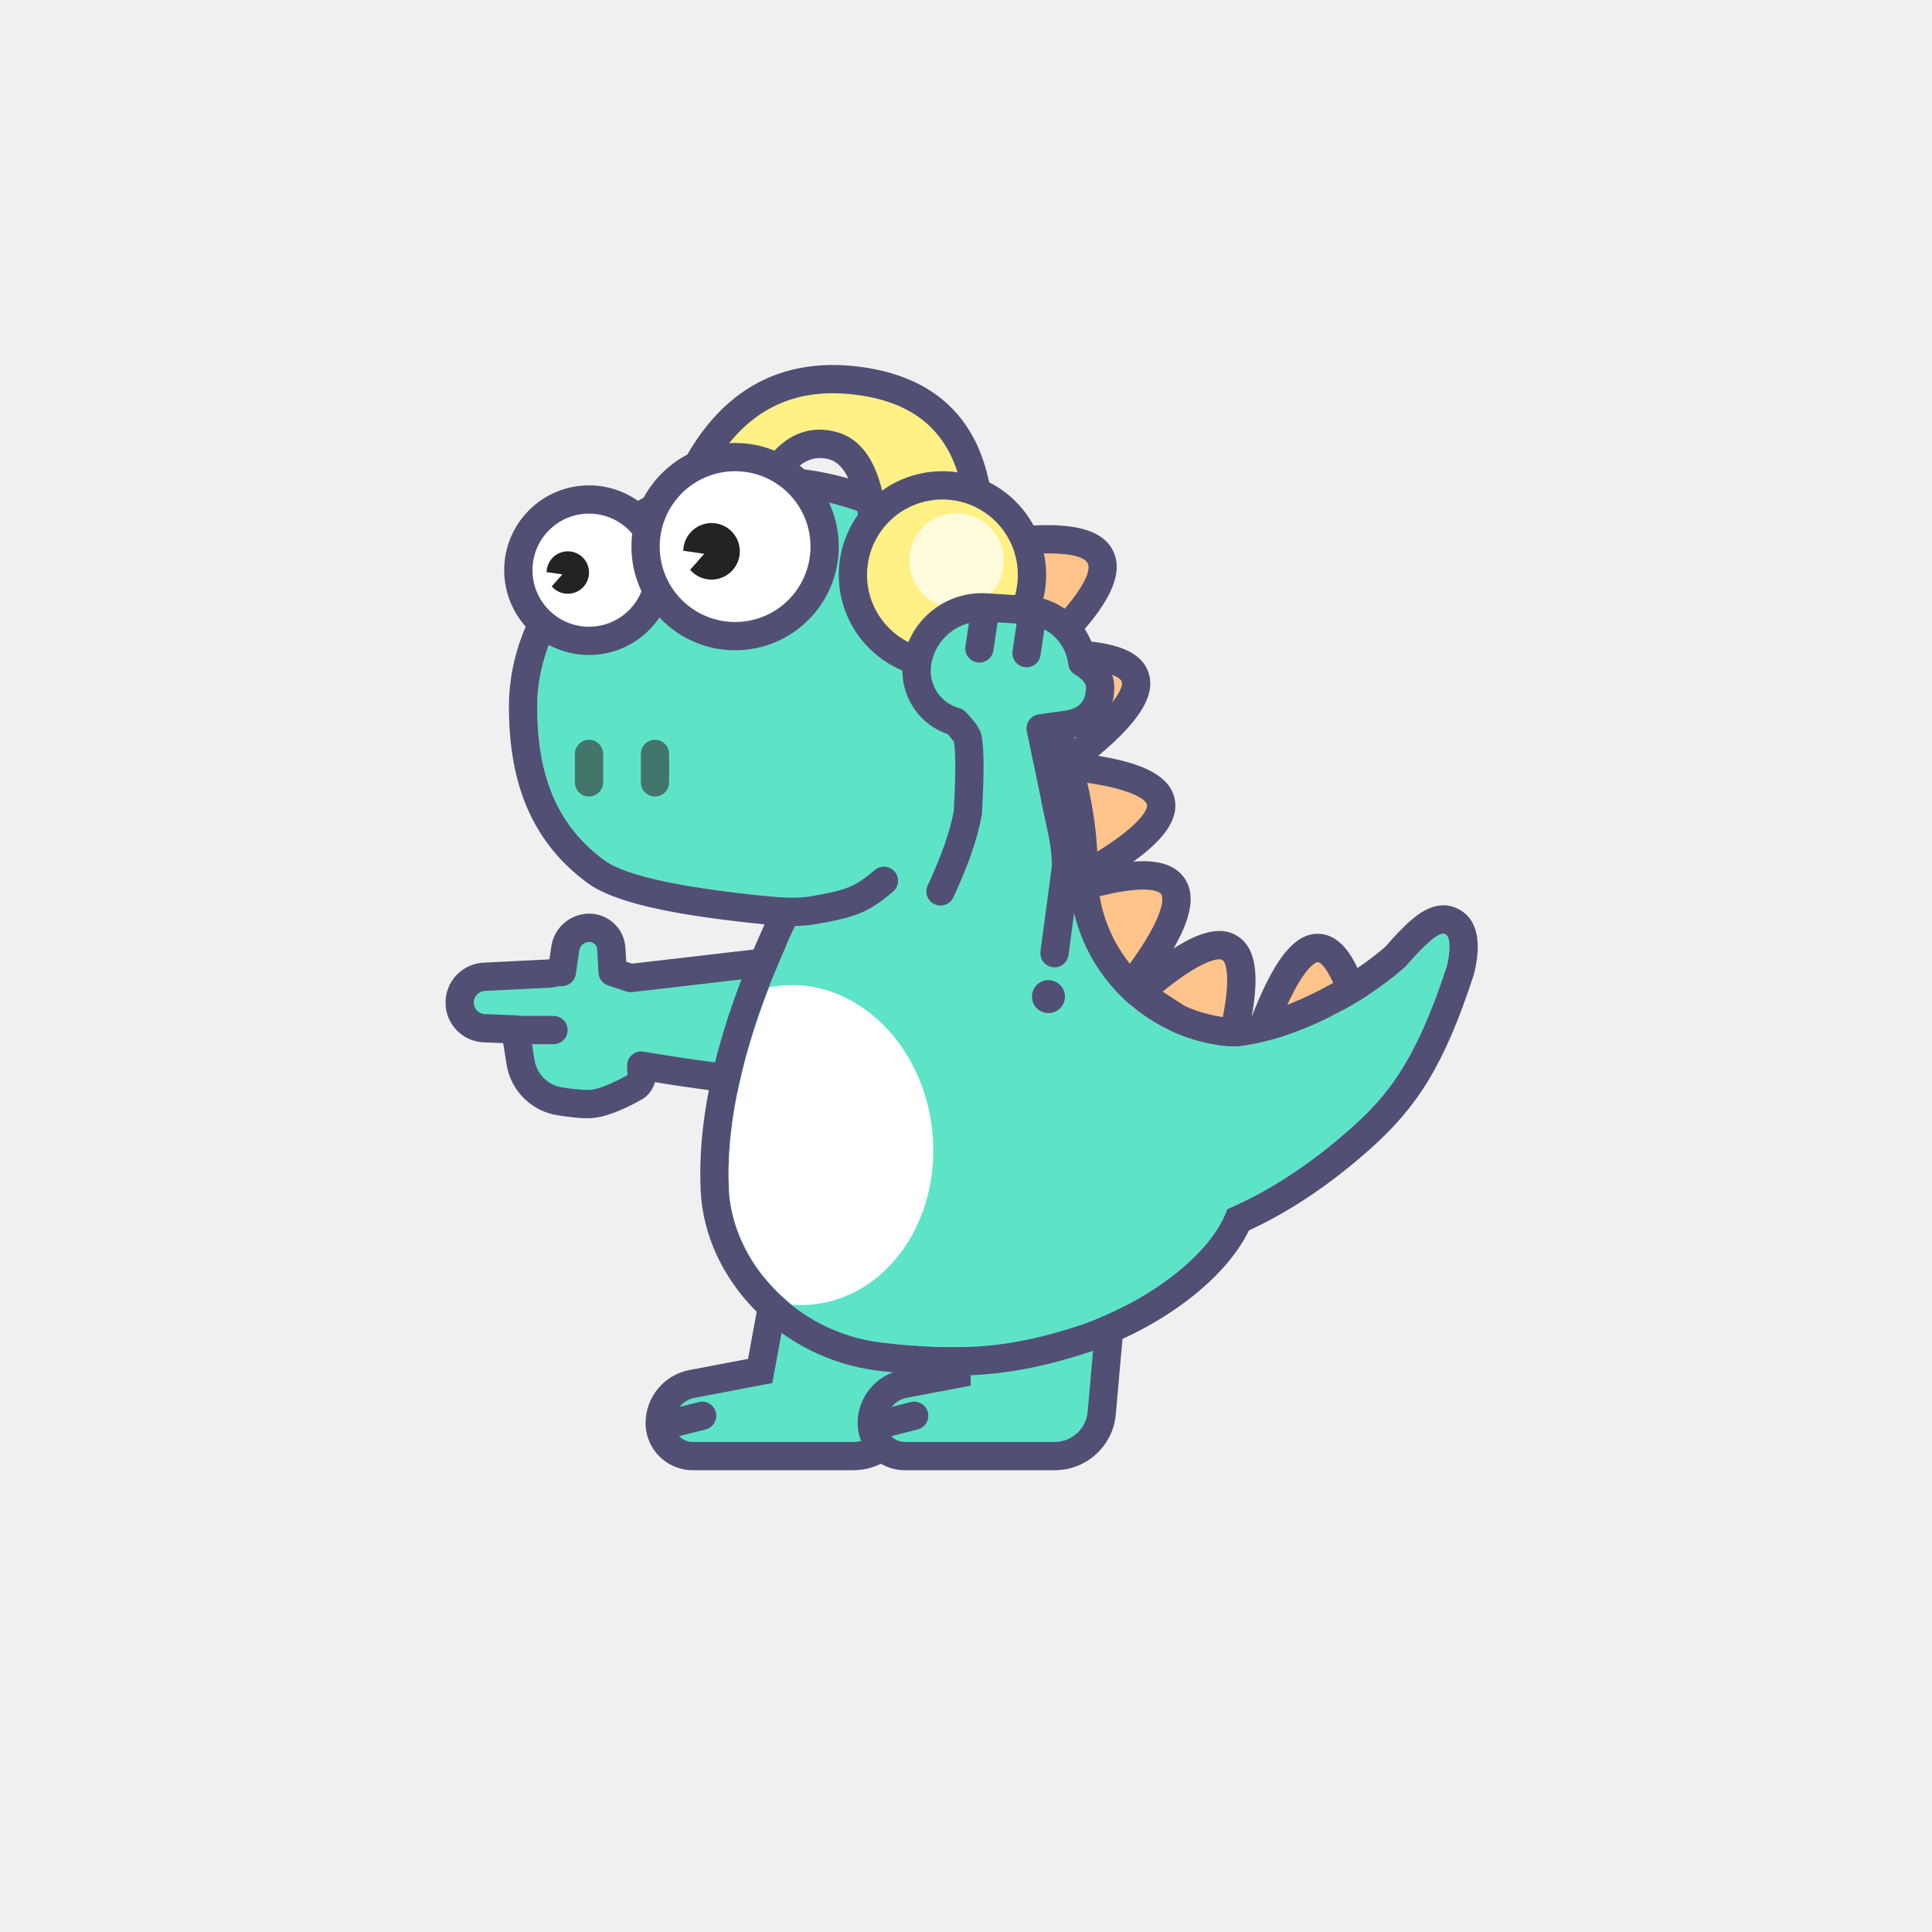
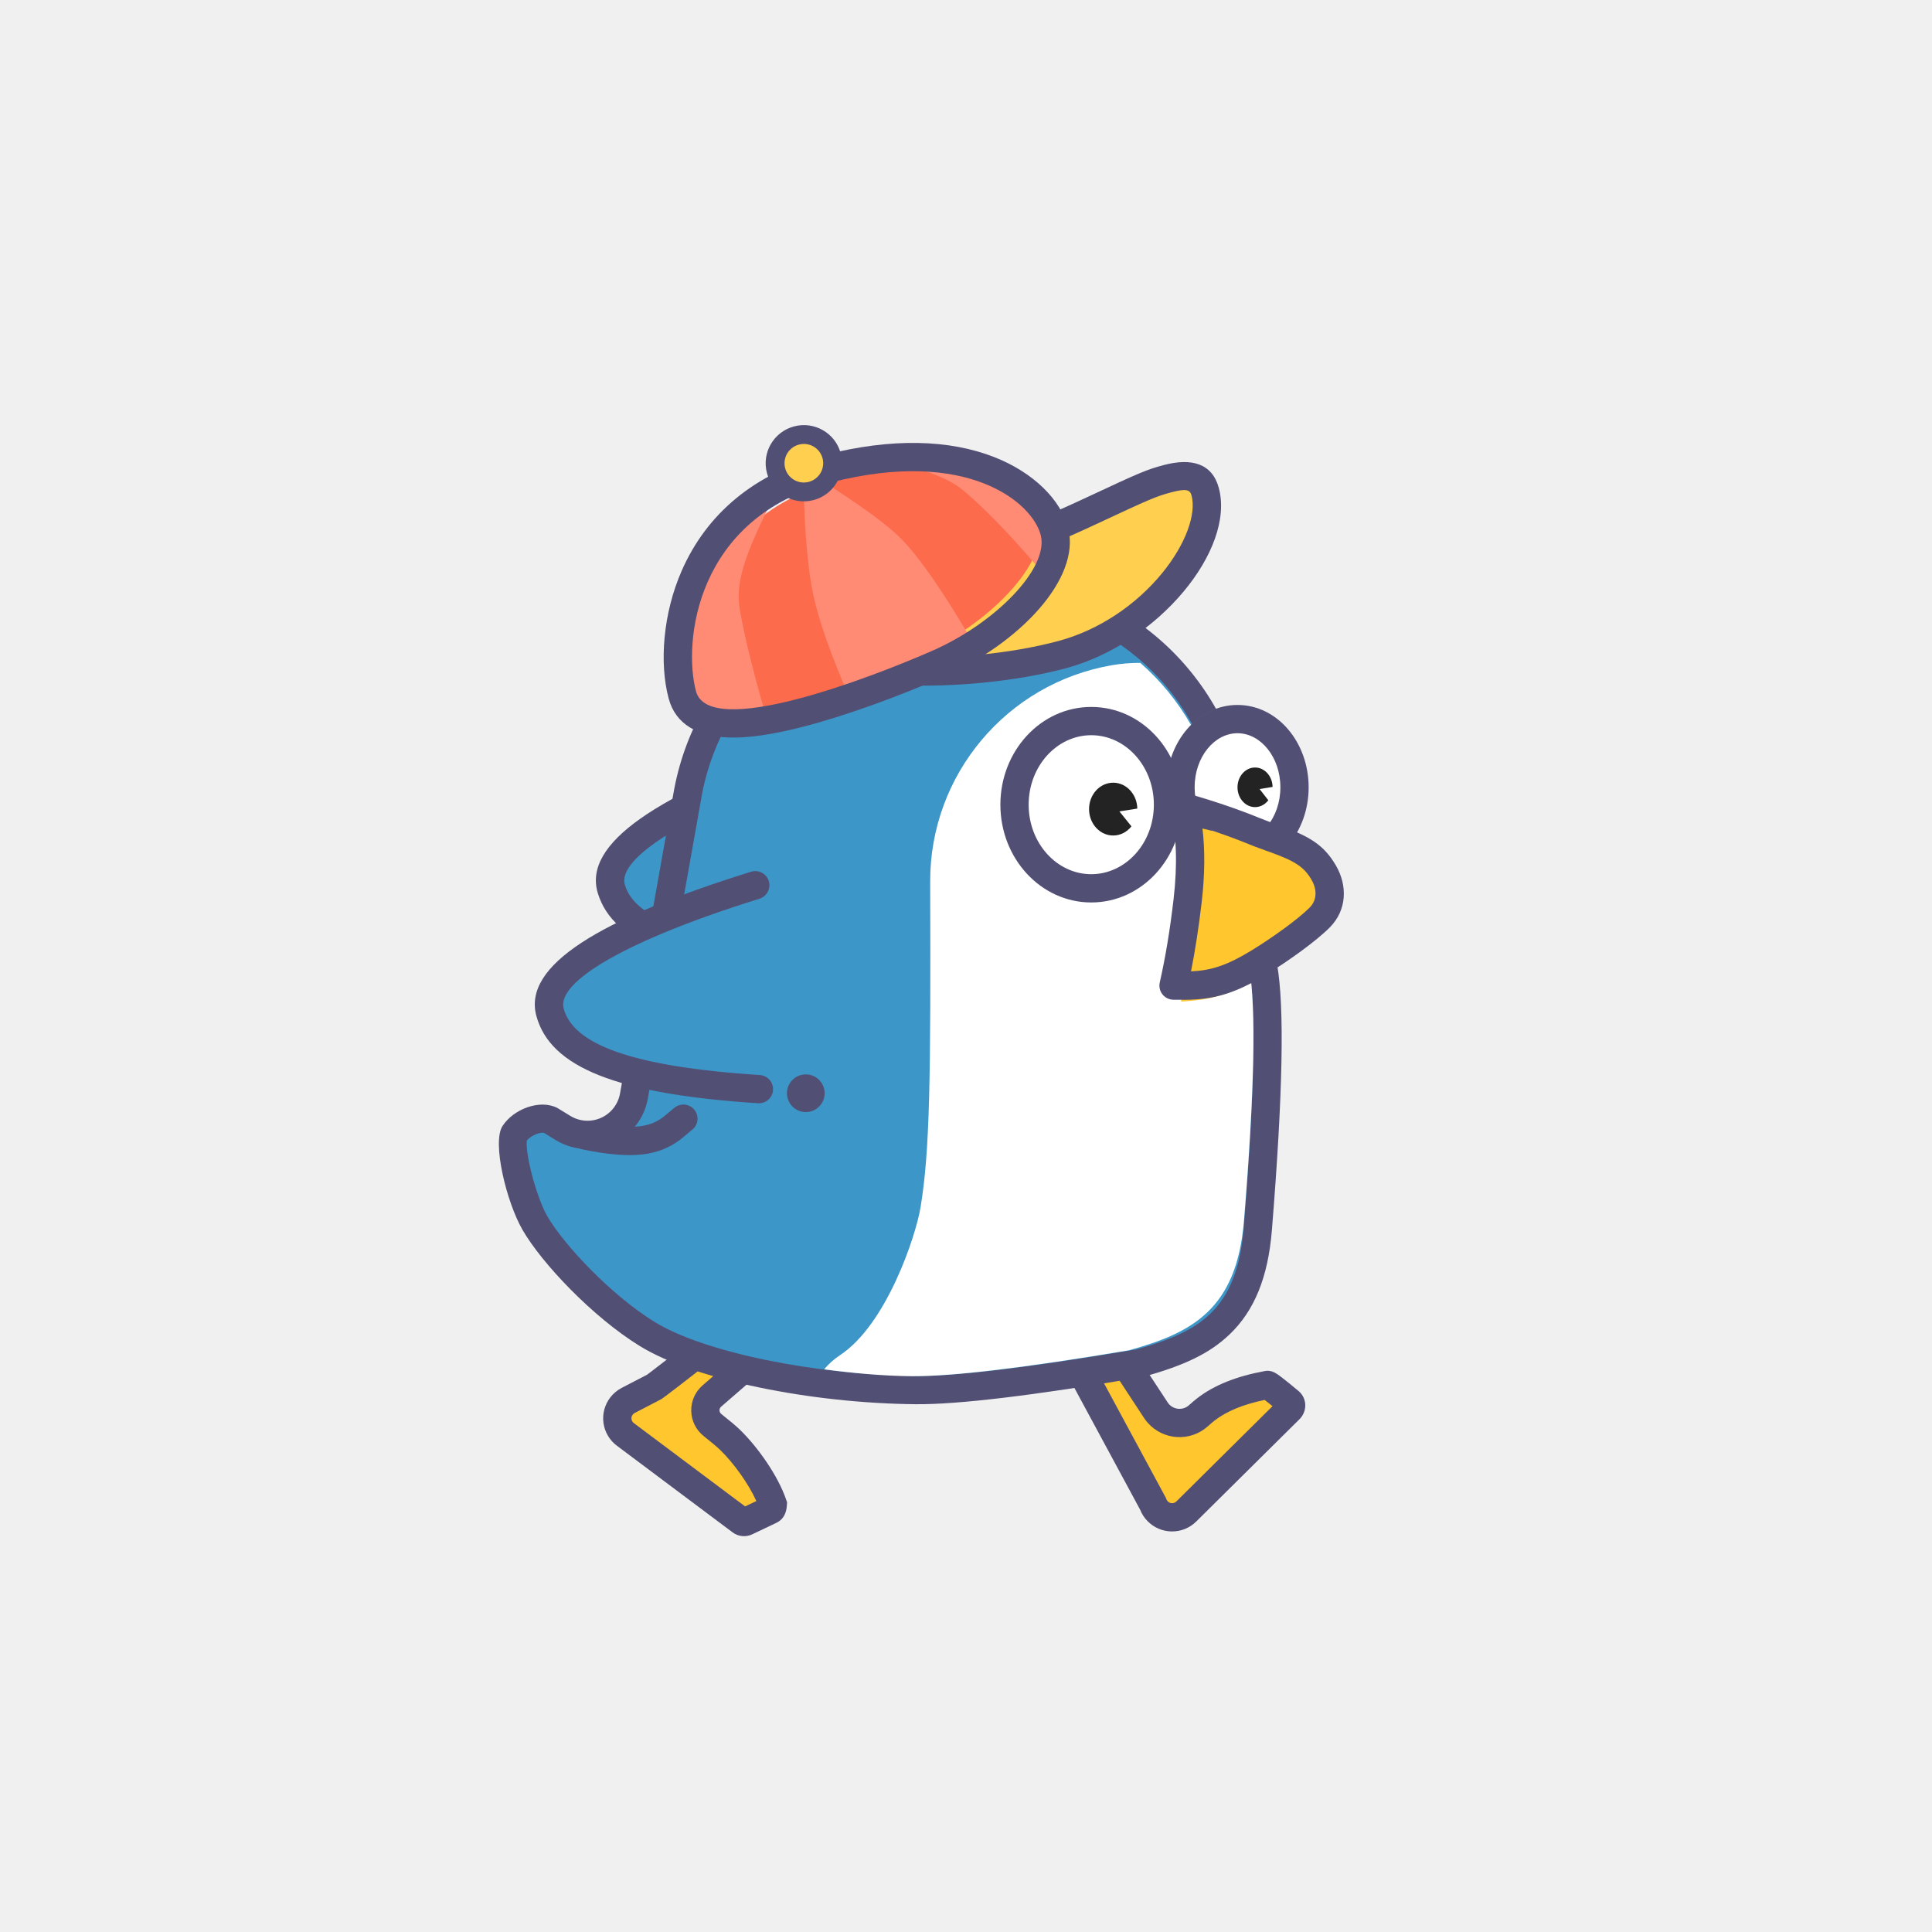
<svg xmlns="http://www.w3.org/2000/svg" width="800px" height="800px" viewBox="0 0 1024 1024" class="icon" version="1.1">
-   <path d="M419.847 691.537c-21.247-16.839-32.496-40.218-33.495-61.035-1.479-30.822 5.642-66.562 21.362-107.223a62.184 62.184 0 0 1 5.5-0.824c39.784-4.183 76.008 30.238 80.911 76.88 4.9 46.642-23.375 87.842-63.156 92.023a62.579 62.579 0 0 1-11.122 0.18z" fill="#FFFFFF" />
-   <path d="M427.09 771.746h25.328a24.976 24.976 0 0 0 23.297-15.972l35.615-92.148c0.505-1.301 0.897-2.647 1.176-4.016 2.755-13.514-5.969-26.704-19.486-29.459l-44.819-9.139-0.472-0.09c-13.567-2.493-26.587 6.484-29.079 20.048l-15.745 85.666-36.075 6.871A21.129 21.129 0 0 0 349.659 754.263a17.483 17.483 0 0 0 17.483 17.483h59.949z" fill="#5DE4C7" />
-   <path d="M396.463 720.239l14.818-80.619c3.242-17.638 20.165-29.306 37.803-26.065l0.614 0.117 44.821 9.136c17.57 3.582 28.912 20.727 25.333 38.298a33.01 33.01 0 0 1-1.529 5.222l-35.62 92.15A32.476 32.476 0 0 1 452.418 779.239H367.141c-13.794 0-24.976-11.184-24.976-24.976 0-13.742 9.765-25.545 23.265-28.115l31.032-5.909zM452.418 764.254a17.478 17.478 0 0 0 16.307-11.182l35.618-92.148a17.483 17.483 0 0 0-12.815-23.435l-44.821-9.131c-9.828-1.811-18.939 4.473-20.687 13.969l-16.671 90.711-41.112 7.83A13.637 13.637 0 0 0 357.151 754.263a9.99 9.99 0 0 0 9.99 9.99h85.277z" fill="#524F75" />
-   <path d="M358.65 761.526l15.33-3.874a7.493 7.493 0 0 0-3.674-14.531l-15.33 3.876a7.493 7.493 0 1 0 3.674 14.528z" fill="#524F75" />
-   <path d="M536.976 771.746h22.088a24.976 24.976 0 0 0 24.878-22.78l5.255-59.547a25.006 25.006 0 0 0-1.464-10.877c-4.795-12.932-19.166-19.528-32.099-14.736l-32.338 11.988a24.973 24.973 0 0 0-16.292 23.417v29.004l-27.783 5.292A21.129 21.129 0 0 0 462.049 754.263a17.483 17.483 0 0 0 17.483 17.483h57.444z" fill="#5DE4C7" />
-   <path d="M499.512 722.017v-22.805c0-13.579 8.449-25.725 21.179-30.443l32.336-11.988c16.814-6.234 35.498 2.343 41.729 19.159 1.676 4.516 2.325 9.343 1.903 14.139l-5.255 59.547A32.468 32.468 0 0 1 559.064 779.239H479.532c-13.794 0-24.976-11.184-24.976-24.976 0-13.742 9.765-25.545 23.265-28.115l21.691-4.131zM559.064 764.254a17.483 17.483 0 0 0 17.415-15.947l5.252-59.547a17.483 17.483 0 0 0-23.492-17.93l-32.333 11.988a17.483 17.483 0 0 0-11.409 16.394v35.206l-33.872 6.451A13.637 13.637 0 0 0 469.541 754.263a9.99 9.99 0 0 0 9.99 9.99h79.532z" fill="#524F75" />
-   <path d="M471.04 761.526l15.33-3.874a7.493 7.493 0 0 0-3.674-14.531l-15.33 3.876a7.493 7.493 0 1 0 3.674 14.528z" fill="#524F75" />
-   <path d="M273.123 545.627l2.777 17.376a24.978 24.978 0 0 0 20.755 20.725c7.325 1.161 12.8 1.631 16.429 1.411 5.435-0.33 13.14-3.242 23.112-8.736a7.485 7.485 0 0 0 3.869-6.888l-0.207-4.743c19.106 3.254 36.152 5.692 51.138 7.318 17.378 1.888 45.238 9.471 83.583 22.75a7.493 7.493 0 0 0 9.945-7.078v-78.421a7.493 7.493 0 0 0-8.357-7.443l-141.941 16.489-9.511-3.184-0.719-12.418a11.719 11.719 0 0 0-11.699-11.039 12.802 12.802 0 0 0-12.668 10.939l-1.843 12.515c-2.153 0-4.241 0.27-6.236 0.779l-34.891 1.736a13.719 13.719 0 0 0-13.037 13.699 13.577 13.577 0 0 0 13.042 13.567l16.459 0.647z" fill="#5DE4C7" />
-   <path d="M256.372 552.468a21.069 21.069 0 0 1-20.24-21.054 21.212 21.212 0 0 1 20.158-21.184l34.192-1.701c0.247-0.055 0.492-0.11 0.739-0.16l0.997-6.778a20.298 20.298 0 0 1 20.08-17.341 19.211 19.211 0 0 1 19.179 18.097l0.427 7.355 3.119 1.044 140.283-16.294a14.985 14.985 0 0 1 16.714 14.885v78.421a14.985 14.985 0 0 1-19.891 14.159c-37.848-13.11-65.266-20.572-81.94-22.383-12.882-1.396-27.246-3.384-43.093-5.967a14.978 14.978 0 0 1-7.283 9.396c-10.864 5.984-19.473 9.238-26.277 9.653-4.288 0.26-10.238-0.255-18.055-1.494a32.468 32.468 0 0 1-26.981-26.941l-1.808-11.311-10.32-0.402z m76.003 12.628a7.493 7.493 0 0 1 8.741-7.712c18.964 3.232 35.862 5.649 50.688 7.255 18.082 1.963 46.387 9.668 85.229 23.122v-78.421l-141.941 16.486a7.433 7.433 0 0 1-3.242-0.34l-9.511-3.179a7.495 7.495 0 0 1-5.103-6.673l-0.722-12.418a4.226 4.226 0 0 0-4.218-3.981c-2.635 0-4.87 1.931-5.255 4.538l-1.841 12.52a7.49 7.49 0 0 1-7.413 6.399c-1.499 0-2.967 0.185-4.386 0.547-0.485 0.125-0.979 0.2-1.479 0.225l-34.893 1.733a6.224 6.224 0 0 0-5.917 6.216 6.082 6.082 0 0 0 5.844 6.079l16.459 0.649a7.49 7.49 0 0 1 7.106 6.301l2.777 17.376a17.488 17.488 0 0 0 14.528 14.508c6.831 1.084 11.836 1.511 14.803 1.331 4.071-0.245 10.869-2.815 19.948-7.817l-0.205-4.745z" fill="#524F75" />
-   <path d="M273.296 553.45h19.985a7.493 7.493 0 1 0 0-14.985h-19.985a7.493 7.493 0 0 0 0 14.985z" fill="#524F75" />
-   <path d="M582.816 294.512c5.452 10.7-7.53 31.142-38.939 61.328l-32.491-63.773c42.171-9.069 65.981-8.254 71.43 2.445z" fill="#FFC48B" />
-   <path d="M576.542 298.641c-2.632-5.642-20.832-7.37-53.555-2.333l21.761 46.664c24.344-22.915 34.481-38.565 31.794-44.332z m13.579-6.331c7.2 15.44-7.692 37.179-42.843 68.678a7.493 7.493 0 0 1-11.791-2.413l-30.248-64.867a7.493 7.493 0 0 1 5.472-10.542c46.127-8.249 72.14-6.449 79.41 9.144z" fill="#524F75" />
-   <path d="M600.181 355.7c4.775 9.79-7.323 28.13-36.292 55.016l-28.462-58.366c38.393-7.558 59.979-6.441 64.754 3.349z" fill="#FFC48B" />
-   <path d="M562.653 396.92c11.381-8.689 19.811-16.267 25.248-22.653 5.577-6.554 7.33-10.979 6.644-12.975-0.662-1.916-4.601-4.141-12.84-5.59-8.155-1.431-19.399-1.836-33.65-1.176l14.598 42.394z m46.06-40.508c5.185 15.055-10.442 33.407-45.421 58.695a7.493 7.493 0 0 1-11.474-3.634l-21.142-61.398a7.493 7.493 0 0 1 6.541-9.913c42.751-3.092 66.258 1.034 71.495 16.249z" fill="#524F75" />
-   <path d="M614.118 421.291c3.547 10.302-10.697 27.029-42.726 50.183l-21.142-61.398c39.029-2.825 60.321 0.914 63.868 11.214z" fill="#FFC48B" />
-   <path d="M599.547 438.427c6.436-5.712 8.786-9.85 8.384-11.923-0.387-1.988-3.981-4.74-11.936-7.32-7.872-2.553-18.951-4.518-33.158-5.849l8.557 44.015c12.475-7.021 21.879-13.352 28.153-18.922z m23.092-14.783c3.04 15.63-14.99 31.632-53.146 51.804a7.495 7.495 0 0 1-10.859-5.195l-12.39-63.743a7.493 7.493 0 0 1 7.857-8.904c42.763 2.885 65.469 10.242 68.538 26.037z" fill="#524F75" />
-   <path d="M622.177 470.491c5.54 8.864-3.067 26.889-25.812 54.07l-33.015-52.831c33.68-9.691 53.288-10.103 58.828-1.239z" fill="#FFC48B" />
-   <path d="M613.204 487.012c3.07-7.048 3.404-11.344 2.25-13.055-1.104-1.638-5.008-2.8-12.438-2.385-7.166 0.402-16.606 2.285-28.242 5.664l23.325 34.579c7.161-9.828 12.198-18.122 15.105-24.803z m14.673-21.432c8.557 12.68-0.317 33.068-24.209 63.735a7.495 7.495 0 0 1-12.123-0.415l-34.838-51.65a7.493 7.493 0 0 1 3.894-11.314c36.664-11.951 58.63-13.18 67.277-0.357z" fill="#524F75" />
-   <path d="M651.309 502.15c8.207 4.93 8.679 23.22 1.416 54.866l-48.912-29.391c23.46-21.916 39.289-30.408 47.496-25.475z" fill="#FFC48B" />
-   <path d="M650.42 520.112c0.057-6.848-1.126-10.395-2.488-11.281-1.291-0.837-4.783-0.445-10.722 2.48-5.697 2.805-12.72 7.563-20.992 14.261l30.56 19.846c2.373-10.405 3.582-18.864 3.641-25.305z m5.672-23.847c12.093 7.852 11.908 28.41 2.662 63.093a7.493 7.493 0 0 1-11.321 4.353l-47.858-31.077a7.49 7.49 0 0 1-0.839-11.933c26.861-23.395 45.123-32.381 57.356-24.436z" fill="#524F75" />
-   <path d="M699.946 502.512c8.861 1.089 16.199 16.489 22.018 46.205l-52.821-6.486c11.674-27.568 21.939-40.808 30.802-39.719z" fill="#FFC48B" />
-   <path d="M705.121 517.857c-2.877-5.53-5.285-7.815-6.584-7.93-0.37-0.032-0.967 0.152-1.951 0.827-1.541 1.056-3.357 2.952-5.34 5.699-3.357 4.658-6.946 11.404-10.715 20.198l32.441 2.84c-2.535-9.241-5.167-16.469-7.852-21.634z m-5.277-22.86c13.722 1.201 22.638 18.345 30.268 51.178a7.495 7.495 0 0 1-7.955 9.161l-53.018-4.638a7.493 7.493 0 0 1-6.344-10.143c11.963-31.244 23.16-46.772 37.049-45.558z" fill="#524F75" />
-   <path d="M356.822 272.884c29.793-12.213 63.97-15.185 103.207 0s84.415 80.037 99.88 138.272c4.735 17.833 7.036 34.589 6.901 50.271-0.42 48.003 35.895 88.374 83.673 93.017 17.313 1.683 62.736-13.864 94.443-42.104 11.174-12.907 18.187-18.667 21.047-17.276 4.286 2.085 1.301 15.737 0.797 17.276-16.599 50.805-31.687 68.74-50.843 85.744s-41.112 32.418-65.444 42.771c-9.765 27.533-49.1 52.406-80.342 62.344s-57.771 14.019-103.387 8.354-78.588-43.163-80.404-81.048c-1.933-40.308 10.38-88.239 36.941-143.795a7.488 7.488 0 0 0-6.089-10.695c-52.993-4.765-85.342-11.481-97.043-20.15C293.798 436.329 284.722 408.813 284.722 374.437c0-49.299 42.306-89.343 72.1-101.553z" fill="#5DE4C7" />
-   <path d="M356.822 272.884C327.028 285.094 284.722 325.137 284.722 374.437c0 34.376 9.076 61.892 35.438 81.425 11.701 8.669 44.049 15.387 97.043 20.15a7.493 7.493 0 0 1 6.089 10.695c-26.562 55.556-38.875 103.489-36.941 143.795 1.818 37.886 34.791 75.384 80.404 81.048s72.145 1.583 103.387-8.354 70.576-34.811 80.342-62.344c24.331-10.352 46.285-25.767 65.444-42.771s34.247-34.938 50.843-85.744c0.502-1.538 3.487-15.19-0.797-17.276-2.86-1.391-9.873 4.368-21.047 17.276-31.707 28.242-77.132 43.787-94.443 42.104-47.778-4.643-84.093-45.014-83.673-93.017 0.137-15.682-2.165-32.438-6.901-50.271-15.465-58.233-60.643-123.085-99.88-138.27s-73.413-12.213-103.207 0z m392.239 213.874c2.71-2.225 5.26-3.921 7.925-5.1 4.878-2.158 10.145-2.695 15.545-0.067 6.084 2.96 8.994 8.075 10.148 13.936 0.589 2.987 0.674 6.087 0.44 9.438-0.307 4.316-1.259 9.451-2.103 12.028-15.455 47.314-29.711 69.732-55.141 92.3-20.395 18.097-41.674 32.616-63.918 42.866-13.567 27.903-50.171 53.52-87.272 65.319-36.759 11.694-65.504 14.443-109.775 8.944-51.113-6.349-91.278-48.343-93.526-95.202-1.951-40.665 9.436-87.707 33.864-141.287-49.686-4.958-80.147-11.761-94.008-22.031-29.022-21.502-41.502-52.044-41.502-93.464 0-26.544 10.395-52.059 28.207-74.103 15.073-18.654 34.871-33.807 53.193-41.317 36.16-14.823 74.163-15.645 114.301-0.11 43.602 16.876 92.035 84.697 108.956 148.403 5.068 19.081 7.548 37.164 7.4 54.25-0.352 40.236 30.091 74.075 70.139 77.971 15.66 1.521 56.765-15.35 82.332-37.763 5.797-6.656 10.662-11.619 14.796-15.01z" fill="#524F75" />
-   <path d="M312.195 392.117a7.493 7.493 0 0 1 7.493 7.493v14.985a7.493 7.493 0 1 1-14.985 0v-14.985a7.493 7.493 0 0 1 7.493-7.493zM347.161 392.117a7.493 7.493 0 0 1 7.493 7.493v14.985a7.493 7.493 0 1 1-14.985 0v-14.985a7.493 7.493 0 0 1 7.493-7.493z" fill="#44756A" />
-   <path d="M405.069 489.952c10.912 1.139 19.841 1.139 26.891-0.065 21.561-3.689 28.31-6.211 41.365-17.313a7.493 7.493 0 1 0-9.708-11.416c-10.62 9.031-15.035 10.68-34.187 13.956-5.51 0.942-13.145 0.942-22.808-0.067a7.493 7.493 0 1 0-1.553 14.905z" fill="#524F75" />
-   <path d="M419.847 691.537c-21.247-16.839-32.498-40.218-33.497-61.035-1.476-30.822 5.642-66.562 21.362-107.22a62.184 62.184 0 0 1 5.5-0.824c39.784-4.183 76.008 30.238 80.911 76.88 4.9 46.642-23.375 87.842-63.156 92.023-3.746 0.392-7.46 0.445-11.119 0.177z" fill="#FFFFFF" />
-   <path d="M404.69 261.145L364.025 257.973C383.775 213.926 415.264 195.392 458.485 202.37 501.708 209.346 521.92 239.294 519.121 292.215H463.515c-0.574-33.819-8.117-52.534-22.633-56.148-14.516-3.611-26.579 4.745-36.192 25.078z" fill="#FFF185" />
-   <path d="M442.69 228.797c17.645 4.391 26.444 23.52 28.073 55.925H511.875C512.45 239.936 494.517 215.774 457.291 209.765 420.822 203.881 394.02 217.395 375.626 251.362l24.641 1.923c10.759-19.953 25.145-28.789 42.424-24.489zM352.833 264.614l4.353-9.708C378.283 207.867 412.989 187.437 459.679 194.972 506.98 202.607 529.59 236.112 526.601 292.612L526.224 299.707H456.147l-0.125-7.365c-0.522-30.76-6.863-46.492-16.951-49.005-10.46-2.602-19.359 3.562-27.606 21.009l-2.208 4.67L352.833 264.614z" fill="#524F75" />
-   <path d="M499.512 304.702m-47.454 0a47.454 47.454 0 1 0 94.907 0 47.454 47.454 0 1 0-94.907 0Z" fill="#FFF185" />
-   <path d="M499.512 359.649c-30.345 0-54.946-24.601-54.946-54.946s24.601-54.946 54.946-54.946 54.946 24.601 54.946 54.946-24.601 54.946-54.946 54.946z m0-14.985c22.068 0 39.961-17.893 39.961-39.961s-17.893-39.961-39.961-39.961-39.961 17.893-39.961 39.961 17.893 39.961 39.961 39.961z" fill="#524F75" />
-   <path d="M507.005 297.21m-24.976 0a24.976 24.976 0 1 0 49.951 0 24.976 24.976 0 1 0-49.951 0Z" fill="#FFFBDC" />
-   <path d="M312.195 302.205m-37.463 0a37.463 37.463 0 1 0 74.927 0 37.463 37.463 0 1 0-74.927 0Z" fill="#FFFFFF" />
-   <path d="M312.195 347.161C287.367 347.161 267.239 327.033 267.239 302.205S287.367 257.249 312.195 257.249s44.956 20.128 44.956 44.956-20.128 44.956-44.956 44.956z m0-14.985c16.551 0 29.971-13.419 29.971-29.971S328.746 272.234 312.195 272.234 282.224 285.654 282.224 302.205s13.419 29.971 29.971 29.971z" fill="#524F75" />
-   <path d="M292.447 310.799A11.239 11.239 0 1 0 289.717 303.226l8.332 1.211-5.602 6.361z" fill="#232323" />
-   <path d="M498.458 472.544c7.663-16.416 12.495-30.343 14.498-41.782 1.154-19.381 1.154-32.446 0-39.194-0.307-1.791-2.498-4.81-6.571-9.059-13.622-3.711-22.528-17.178-20.235-31.432C488.987 333.432 504.762 320.827 522.6 321.951l21.511 1.356c15.465 0.977 27.733 12.88 29.559 27.85 4.77 2.77 9.588 7.443 9.448 13.389-0.305 13.002-8.569 18.27-18.115 19.616l-13.444 1.893 7.358 35.273c1.941 11.853 6.087 23.487 6.087 38.123l-6.087 45.655" fill="#5DE4C7" />
-   <path d="M552.273 426.651c0.28 1.414 0.589 2.882 0.977 4.628 0.147 0.674 0.3 1.359 0.507 2.28l0.507 2.265c2.283 10.23 3.204 16.132 3.247 23.14l-6.017 45.153a7.493 7.493 0 1 0 14.853 1.978l6.084-45.655c0.045-0.327 0.067-0.659 0.067-0.989 0-8.592-1.049-15.43-3.609-26.891l-0.51-2.278-0.495-2.225a184.817 184.817 0 0 1-0.909-4.318 124.426 124.426 0 0 1-0.662-3.621l-5.779-27.758 5.517-0.777c14.513-2.043 24.196-11.179 24.561-26.859 0.172-7.388-3.881-13.547-10.108-18.055A39.302 39.302 0 0 0 544.586 315.832l-21.511-1.356C501.383 313.104 482.202 328.432 478.752 349.888c-2.762 17.196 7.358 33.68 23.527 39.197 1.176 1.286 2.093 2.385 2.74 3.277 0.285 0.392 0.495 0.714 0.629 0.949 0.942 6.134 0.922 18.474-0.145 36.574-1.921 10.635-6.521 23.829-13.834 39.491a7.493 7.493 0 0 0 13.577 6.341c7.92-16.963 12.96-31.487 15.09-43.657 0.05-0.28 0.082-0.562 0.1-0.847 1.189-19.941 1.189-33.41-0.095-40.903-0.654-3.826-3.404-7.62-8.547-12.982a7.5 7.5 0 0 0-3.437-2.043c-10.038-2.735-16.474-12.653-14.808-23.015a27.208 27.208 0 0 1 28.577-22.838l21.511 1.356a24.311 24.311 0 0 1 22.595 21.279 7.485 7.485 0 0 0 3.674 5.572c3.696 2.145 5.767 4.768 5.722 6.733-0.18 7.74-3.941 11.284-11.671 12.373l-13.442 1.893a7.493 7.493 0 0 0-6.291 8.949l7.325 35.118c0.21 1.261 0.45 2.562 0.722 3.944z" fill="#524F75" />
-   <path d="M555.707 528.234m-8.741 0a8.741 8.741 0 1 0 17.483 0 8.741 8.741 0 1 0-17.483 0Z" fill="#524F75" />
-   <path d="M514.058 326.683l-2.34 15.765a7.493 7.493 0 1 0 14.821 2.2l2.343-15.765a7.493 7.493 0 0 0-14.823-2.2zM539.034 329.181l-2.34 15.765a7.493 7.493 0 1 0 14.821 2.2l2.343-15.765a7.493 7.493 0 0 0-14.823-2.2z" fill="#524F75" />
-   <path d="M389.62 289.717m-47.454 0a47.454 47.454 0 1 0 94.907 0 47.454 47.454 0 1 0-94.907 0Z" fill="#FFFFFF" />
-   <path d="M389.62 344.663C359.274 344.663 334.673 320.062 334.673 289.717S359.274 234.771 389.62 234.771s54.946 24.601 54.946 54.946-24.601 54.946-54.946 54.946z m0-14.985c22.068 0 39.961-17.893 39.961-39.961S411.688 249.756 389.62 249.756 349.659 267.649 349.659 289.717s17.893 39.961 39.961 39.961z" fill="#524F75" />
-   <path d="M365.788 302.008A14.985 14.985 0 1 0 362.146 291.91l11.109 1.616-7.468 8.482z" fill="#232323" />
+   <path d="M377.299 739.92l24.861-21.554a2.505 2.505 0 0 0-0.15-3.916l-12.957-9.626a2.597 2.597 0 0 0-3.239 0.12c-25.433 19.786-38.425 29.818-38.979 30.108l-13.839 7.19a10.854 10.854 0 0 0-3.619 3.04 10.64 10.64 0 0 0 2.143 15.038l61.293 45.89c0.769 0.572 1.796 0.674 2.662 0.26l12.81-6.099c0.777-0.367 1.214-1.399 1.316-3.084-4.423-12.99-15.665-27.351-22.678-34.152-1.798-1.743-4.89-4.348-9.276-7.822a9.99 9.99 0 0 1-1.633-14.034c0.385-0.497 0.817-0.952 1.286-1.359z" fill="#FFC62E" />
+   <path d="M345.038 727.05a1996.8 1996.8 0 0 0 7.375-5.672c6.469-4.995 16.034-12.42 28.692-22.263a10.09 10.09 0 0 1 12.415-0.305l12.957 9.623a10.003 10.003 0 0 1 0.592 15.6l-24.861 21.551a2.498 2.498 0 0 0 0.087 3.849c4.568 3.611 7.817 6.356 9.84 8.317 9.658 9.358 20.275 24.544 24.556 37.114l0.475 1.396-0.09 1.476c-0.25 4.121-1.716 7.555-5.575 9.396l-12.81 6.099a10.1 10.1 0 0 1-10.372-1.024l-61.27-45.88a18.13 18.13 0 0 1-3.629-25.602 18.355 18.355 0 0 1 6.119-5.135l13.404-6.966c0.637-0.472 1.269-0.949 2.093-1.573z m45.68-16.444l-0.205 0.165c0.07-0.055 0.14-0.107 0.205-0.165z m-9.011 57.898c-1.576-1.526-4.508-4.004-8.711-7.33a17.483 17.483 0 0 1-0.602-26.916l20.175-17.493-4.99-3.704c-27.725 21.564-36.085 28.01-37.291 28.637l-13.839 7.19a3.364 3.364 0 0 0-1.121 0.942c-1.079 1.406-0.797 3.384 0.682 4.483l58.912 44.112 5.952-2.837c-4.208-9.351-12.141-20.275-19.166-27.084z" fill="#524F75" />
+   <path d="M612.639 747.448l-24.294-37.001a2.51 2.51 0 0 0-3.249-0.862l-14.291 7.345c-1.406 0.922-1.723 2.5-0.957 3.674l41.252 76.41a10.914 10.914 0 0 0 2.45 3.949 10.69 10.69 0 0 0 15.213 0.142l54.829-54.329c1.051-1.209 0.939-2.815-0.112-3.736-7.29-6.084-11.187-9.079-11.689-8.986-13.891 2.533-24.766 6.843-32.623 12.937a74.752 74.752 0 0 0-4.009 3.402v-0.002a14.985 14.985 0 0 1-22.521-2.942z" fill="#FFC62E" />
+   <path d="M566.702 710.666l0.332-0.217 14.638-7.528a10.005 10.005 0 0 1 12.937 3.409l24.294 37.004a7.493 7.493 0 0 0 11.262 1.469 81.001 81.001 0 0 1 4.418-3.741c8.909-6.908 20.885-11.654 35.87-14.386a7.348 7.348 0 0 1 3.751 0.25c0.482 0.155 0.902 0.337 1.311 0.542 0.47 0.242 0.924 0.512 1.421 0.839 0.727 0.477 1.616 1.131 2.722 1.981 2.043 1.571 4.91 3.896 8.764 7.116 4.241 3.719 4.508 10.05 0.829 14.286l-0.38 0.407-54.829 54.329a18.187 18.187 0 0 1-25.86-0.24 18.2 18.2 0 0 1-3.911-6.057l-40.908-75.774c-2.827-4.705-1.286-10.66 3.337-13.689z m77.06 42.246c-0.879 0.682-2.088 1.708-3.599 3.065-9.248 8.277-23.462 7.493-31.742-1.756a22.136 22.136 0 0 1-2.041-2.652l-21.839-33.263-5.802 2.982 39.239 72.684 0.192 0.549c0.165 0.462 0.427 0.882 0.764 1.226a3.197 3.197 0 0 0 4.566 0.045l50.953-50.491a171.303 171.303 0 0 0-3.919-3.122c-0.082-0.062-0.162-0.127-0.247-0.187-11.404 2.36-20.23 6.042-26.527 10.919z" fill="#524F75" />
+   <path d="M433.971 510.666c-77.699-6.414-104.805-21.889-110.01-42.766-5.205-20.877 35.475-43.552 109.845-65.301" fill="#3D96C8" />
+   <path d="M436.349 500.666c-69.135-2.075-99.495-13.135-105.157-31.649-4.218-13.802 31.12-37.019 101.588-61.7a7.493 7.493 0 1 0-4.955-14.144c-79.502 27.845-119.039 53.82-110.967 80.224 8.254 27.001 43.922 39.993 119.039 42.246a7.493 7.493 0 1 0 0.452-14.978z" fill="#524F75" />
+   <path d="M343.122 707.097c28.679 17.62 90.112 29.191 142.216 29.679 21.896 0.202 61.47-4.546 118.734-14.244 33.989-9.536 58.623-22.166 62.591-71.096 5.767-71.143 6.708-117.51 2.812-139.097-3.149-17.48-8.699-48.068-16.654-91.763C641.396 357.798 586.989 312.195 523.511 312.195H493.835C430.779 312.195 376.607 357.214 364.734 419.478L335.997 580.913c-2.418 13.582-15.387 22.63-28.967 20.215a25.031 25.031 0 0 1-8.714-3.322l-6.359-3.909c-5.555-2.865-15.52 1.086-19.334 7.018-3.814 5.932 4.323 35.922 10.799 47.181 6.479 11.244 31.017 41.382 59.699 59z" fill="#3D96C8" />
+   <path d="M339.199 713.483c-25.086-15.412-52.122-44.022-62.272-61.66-8.472-14.726-16.209-46.257-10.607-54.971 5.847-9.096 19.896-14.351 29.069-9.626l6.853 4.193a17.483 17.483 0 0 0 26.377-11.821l28.754-161.525C369.919 352.283 427.178 304.702 493.835 304.702h29.676c67.102 0 124.611 48.2 136.682 114.533 7.955 43.7 13.504 74.29 16.656 91.778 4.046 22.453 3.099 69.215-2.722 141.03-2.026 24.998-9.331 42.653-22.313 55.116-10.799 10.365-24.296 16.576-45.723 22.585-58.448 9.94-98.356 14.728-120.827 14.518-55.591-0.512-117.063-12.965-146.065-30.78z m-59.941-104.923c0.28 3.269 1.044 7.503 2.185 12.156 2.273 9.263 5.719 18.839 8.477 23.634 8.936 15.527 34.234 42.299 57.127 56.36 26.247 16.127 85.244 28.073 138.362 28.567 21.272 0.195 60.391-4.488 117.021-14.074 19.024-5.362 30.458-10.657 39.009-18.862 10.12-9.718 16.004-23.942 17.755-45.523 5.712-70.474 6.639-116.441 2.907-137.161-3.152-17.475-8.699-48.058-16.654-91.75C634.673 362.696 583.36 319.688 523.511 319.688H493.835C434.383 319.688 383.296 362.144 372.112 420.792l-28.737 161.432c-3.142 17.653-20.003 29.419-37.656 26.277a32.403 32.403 0 0 1-11.329-4.318l-6.007-3.696c-1.771-0.659-7.008 1.296-9.159 4.054-0.12 1.211-0.1 2.475 0.032 4.021z" fill="#524F75" />
+   <path d="M645.869 424.308a52914.725 52914.725 0 0 1 16.194 88.544c3.786 20.827 2.872 65.566-2.737 134.214-3.859 47.211-27.81 59.399-60.868 68.601-55.683 9.358-94.173 13.941-115.467 13.744-14.284-0.132-30.213-1.506-46.18-3.639a38.417 38.417 0 0 1 8.374-7.478c24.848-16.369 40.283-63.52 42.713-78.309 4.94-30.058 5.447-66.567 5.118-172.679-0.175-56.557 40.438-105.002 96.159-114.7a85.609 85.609 0 0 1 15.18-1.271A127.171 127.171 0 0 1 645.869 424.308z" fill="#FFFFFF" />
+   <path d="M618.146 419.733a45.306 36.24 90 1 0 72.479 0 45.306 36.24 90 1 0-72.479 0Z" fill="#FFFFFF" />
+   <path d="M655.902 460.945c21.154 0 37.708-19.813 37.708-43.652s-16.556-43.652-37.708-43.652c-21.154 0-37.708 19.813-37.708 43.652s16.559 43.652 37.708 43.652z m0-14.985c-12.226 0-22.723-12.568-22.723-28.667s10.502-28.667 22.723-28.667c12.221 0 22.723 12.568 22.723 28.667s-10.502 28.667-22.723 28.667z" fill="#524F75" />
+   <path d="M672.239 424.153c-1.711 2.228-4.226 3.636-7.038 3.636-5.137 0-9.298-4.7-9.298-10.497s4.161-10.497 9.298-10.497c5.073 0 9.196 4.586 9.298 10.285l-6.893 1.131 4.633 5.944z" fill="#232323" />
+   <path d="M625.996 530.869c12.842-1.004 23.952-1.376 43.79-15.979 8.272-6.092 23.255-18.332 30.243-26.726 6.619-7.947 4.503-17.55 0-23.917-9.261-13.09-23.112-13.834-38.805-18.734-6.027-1.881-19.936-5.884-37.736-9.268 4.556 13.594 6.566 29.978 6.019 49.152-0.475 16.739-1.643 31.896-3.512 45.473z" fill="#FFC62E" />
+   <path d="M636.913 478.248c1.693-14.576 1.821-27.8 0.36-39.681 9.358 2.967 17.735 6.032 24.421 8.781 1.843 0.757 3.736 1.486 5.932 2.29 0.849 0.312 1.711 0.622 2.82 1.022l2.702 0.969c12.947 4.66 17.93 7.722 21.946 14.611 3.077 5.27 2.942 10.872-0.932 14.771-6.089 6.137-19.923 16.094-31.04 22.87-12.862 7.84-21.229 10.495-31.854 10.969 2.228-11.212 4.106-23.41 5.644-36.602z m-14.975 51.625l1.636 0.017c2.233 0.022 3.417 0.03 4.783 0.017 14.796-0.122 26.137-3.219 42.566-13.235 12.068-7.353 26.736-17.915 33.877-25.108 9.151-9.223 9.468-22.208 3.234-32.883-6.289-10.767-13.812-15.395-29.816-21.154l-2.717-0.974c-1.079-0.387-1.908-0.687-2.712-0.984a144.529 144.529 0 0 1-5.4-2.085c-9.845-4.046-23.01-8.684-37.603-12.802-5.51-1.556-10.66 3.397-9.316 8.966 3.132 13.012 3.671 28.64 1.556 46.869-1.903 16.382-4.346 31.115-7.328 44.199a7.493 7.493 0 0 0 7.24 9.156z" fill="#524F75" />
+   <path d="M540.722 424.728a45.306 36.24 90 1 0 72.479 0 45.306 36.24 90 1 0-72.479 0Z" fill="#FFFFFF" />
+   <path d="M578.39 478.325c26.749 0 48.165-23.337 48.165-51.817 0-28.482-21.414-51.819-48.165-51.819-26.754 0-48.168 23.337-48.168 51.819 0 28.48 21.414 51.817 48.168 51.817z m0-14.985c-18.172 0-33.183-16.354-33.183-36.832 0-20.48 15.008-36.834 33.183-36.834s33.18 16.354 33.18 36.834c0 20.478-15.01 36.832-33.18 36.832z" fill="#524F75" />
+   <path d="M599.689 437.987c-2.348 2.967-5.809 4.848-9.678 4.848-7.061 0-12.788-6.266-12.788-13.996s5.727-13.996 12.788-13.996c6.976 0 12.643 6.114 12.78 13.714l-9.478 1.509 6.376 7.922z" fill="#232323" />
+   <path d="M308.816 609.225c12.935 2.697 23.477 3.601 31.769 2.635 8.03-0.942 14.239-3.579 19.781-7.712 1.796-1.341 5.849-4.873 6.244-5.157a7.488 7.488 0 0 0 1.676-10.46 7.488 7.488 0 0 0-10.462-1.676c-1.099 0.794-5.262 4.423-6.419 5.282-3.519 2.625-7.278 4.221-12.565 4.84-6.441 0.754-15.477-0.025-26.969-2.42a7.493 7.493 0 1 0-3.055 14.668z" fill="#524F75" />
+   <path d="M564.557 345.487c48.274-15.683 79.396-65.029 71.217-90.227-8.186-25.196-57.612 18.563-105.88 34.25-48.269 15.682-114.222 26.391-106.033 51.587 8.189 25.196 92.425 20.073 140.696 4.39z" fill="#FFD04F" />
+   <path d="M564.877 354.21c-25.509 6.835-59.661 10.3-88.26 8.895-34.083-1.675-56.796-9.511-61.195-25.94-3.796-14.166 5.785-24.268 24.578-31.938 12.481-5.095 24.87-8.303 56.088-15.298l4.641-1.042c12.7-2.858 20.746-4.77 28.575-6.868 6.145-1.646 12.64-3.837 19.676-6.586 7.977-3.117 15.784-6.569 27.153-11.883 27.779-12.984 31.493-14.613 40.647-17.05 14.881-3.964 25.753-0.793 29.224 12.154 8.742 32.626-31.896 82.365-81.127 95.556z m-3.881-14.474c21.418-5.739 41.159-19.067 55.006-36.019 12.452-15.241 18.183-31.264 15.526-41.179-0.813-3.035-2.973-3.664-10.894-1.554-7.853 2.091-11.678 3.77-38.161 16.146-11.639 5.44-19.693 9.003-28.041 12.266-7.523 2.939-14.531 5.3-21.254 7.104-8.072 2.163-16.281 4.114-29.165 7.011l-4.653 1.045c-30.268 6.784-42.319 9.902-53.7 14.547-12.628 5.155-16.962 9.727-15.767 14.187 4.531 16.911 78.483 20.545 131.104 6.446z" fill="#524F75" />
+   <path d="M495.947 342.914c32.907-16.515 59.588-47.046 54.359-64.169-5.227-17.126-41.166-44.474-112.315-22.247-71.158 22.232-74.045 89.128-65.861 114.325 8.189 25.196 90.904-11.396 123.817-27.91z" fill="#FD6B4D" />
+   <path d="M426.144 248.536c20.569 13.442 41.183 26.416 51.956 37.499 9.111 9.375 20.959 26.371 35.544 50.994 2.66 4.495-61.501 37.061-62.89 33.894-10.154-23.151-16.75-41.834-19.782-56.052-3.449-16.162-5.336-44.743-4.828-66.334z m3.206-0.001c30.731-7.795 55.483-10.704 75.633-9.411 20.149 1.29 36.288 18.559 57.347 37.11L556.379 308.037c-17.898-21.48-33.181-37.527-45.848-48.139-8.849-7.413-24.746-12.752-47.69-16.018-9.898-1.407-20.972 5.291-33.491 4.656z m-14.018 4.465C396.105 290.529 389.277 306.945 392.131 323.222c2.853 16.275 8.22 37.508 16.096 63.698L362.075 380.289c-0.217-4.94-3.551-9.288-3.538-13.891 0.071-26.367 3.922-47.257 11.546-62.662 8.959-18.095 23.135-28.019 45.25-50.736z" fill="#FF8B74" />
+   <path d="M493.997 344.987c33.729-14.768 61.973-43.859 57.645-61.236-4.322-17.376-38.78-46.571-111.004-28.095-72.219 18.474-78.603 85.134-71.75 110.722 6.86 25.591 91.377-6.623 125.108-21.391zM425.078 385.339c-15.427 3.945-28.486 5.937-39.043 5.549-15.816-0.587-27.891-6.714-31.619-20.627-5.034-18.786-3.044-45.183 6.985-67.951 13.097-29.738 38.333-51.655 75.53-61.169 35.759-9.15 66.316-8.215 90.167 1.174 20.602 8.114 35.302 22.59 39.092 37.815 6.631 26.676-25.99 60.991-66.183 78.587C476.22 369.128 448.282 379.406 425.078 385.339z" fill="#524F75" />
+   <path d="M440.784 241.578a15.205 15.248 75 1 0-29.456 7.893 15.205 15.248 75 1 0 29.456-7.893Z" fill="#FFD04F" />
+   <path d="M431.286 265.035c-10.796 2.893-21.891-3.495-24.779-14.273-2.888-10.779 3.529-21.858 14.322-24.751 10.793-2.892 21.891 3.495 24.779 14.273 2.891 10.778-3.529 21.858-14.322 24.751z m-2.583-9.65a10.23 10.23 0 0 0 7.258-12.515 10.23 10.23 0 0 0-12.543-7.209 10.23 10.23 0 0 0-7.26 12.518 10.23 10.23 0 0 0 12.545 7.206z" fill="#524F75" />
+   <path d="M401.508 578.095c-77.699-6.414-104.805-21.889-110.01-42.763s35.475-43.552 109.845-65.301" fill="#3D96C8" />
+   <path d="M402.727 569.799c-69.02-4.491-98.978-16.599-103.988-35.306-3.736-13.939 32.393-35.91 103.681-58.118a7.493 7.493 0 1 0-4.456-14.306C317.535 487.127 277.117 511.703 284.262 538.374c7.308 27.273 42.501 41.499 117.49 46.372a7.488 7.488 0 1 0 0.974-14.948z" fill="#524F75" />
+   <path d="M427.088 579.434m-9.99 0a9.99 9.99 0 1 0 19.98 0 9.99 9.99 0 1 0-19.98 0Z" fill="#524F75" />
</svg>
